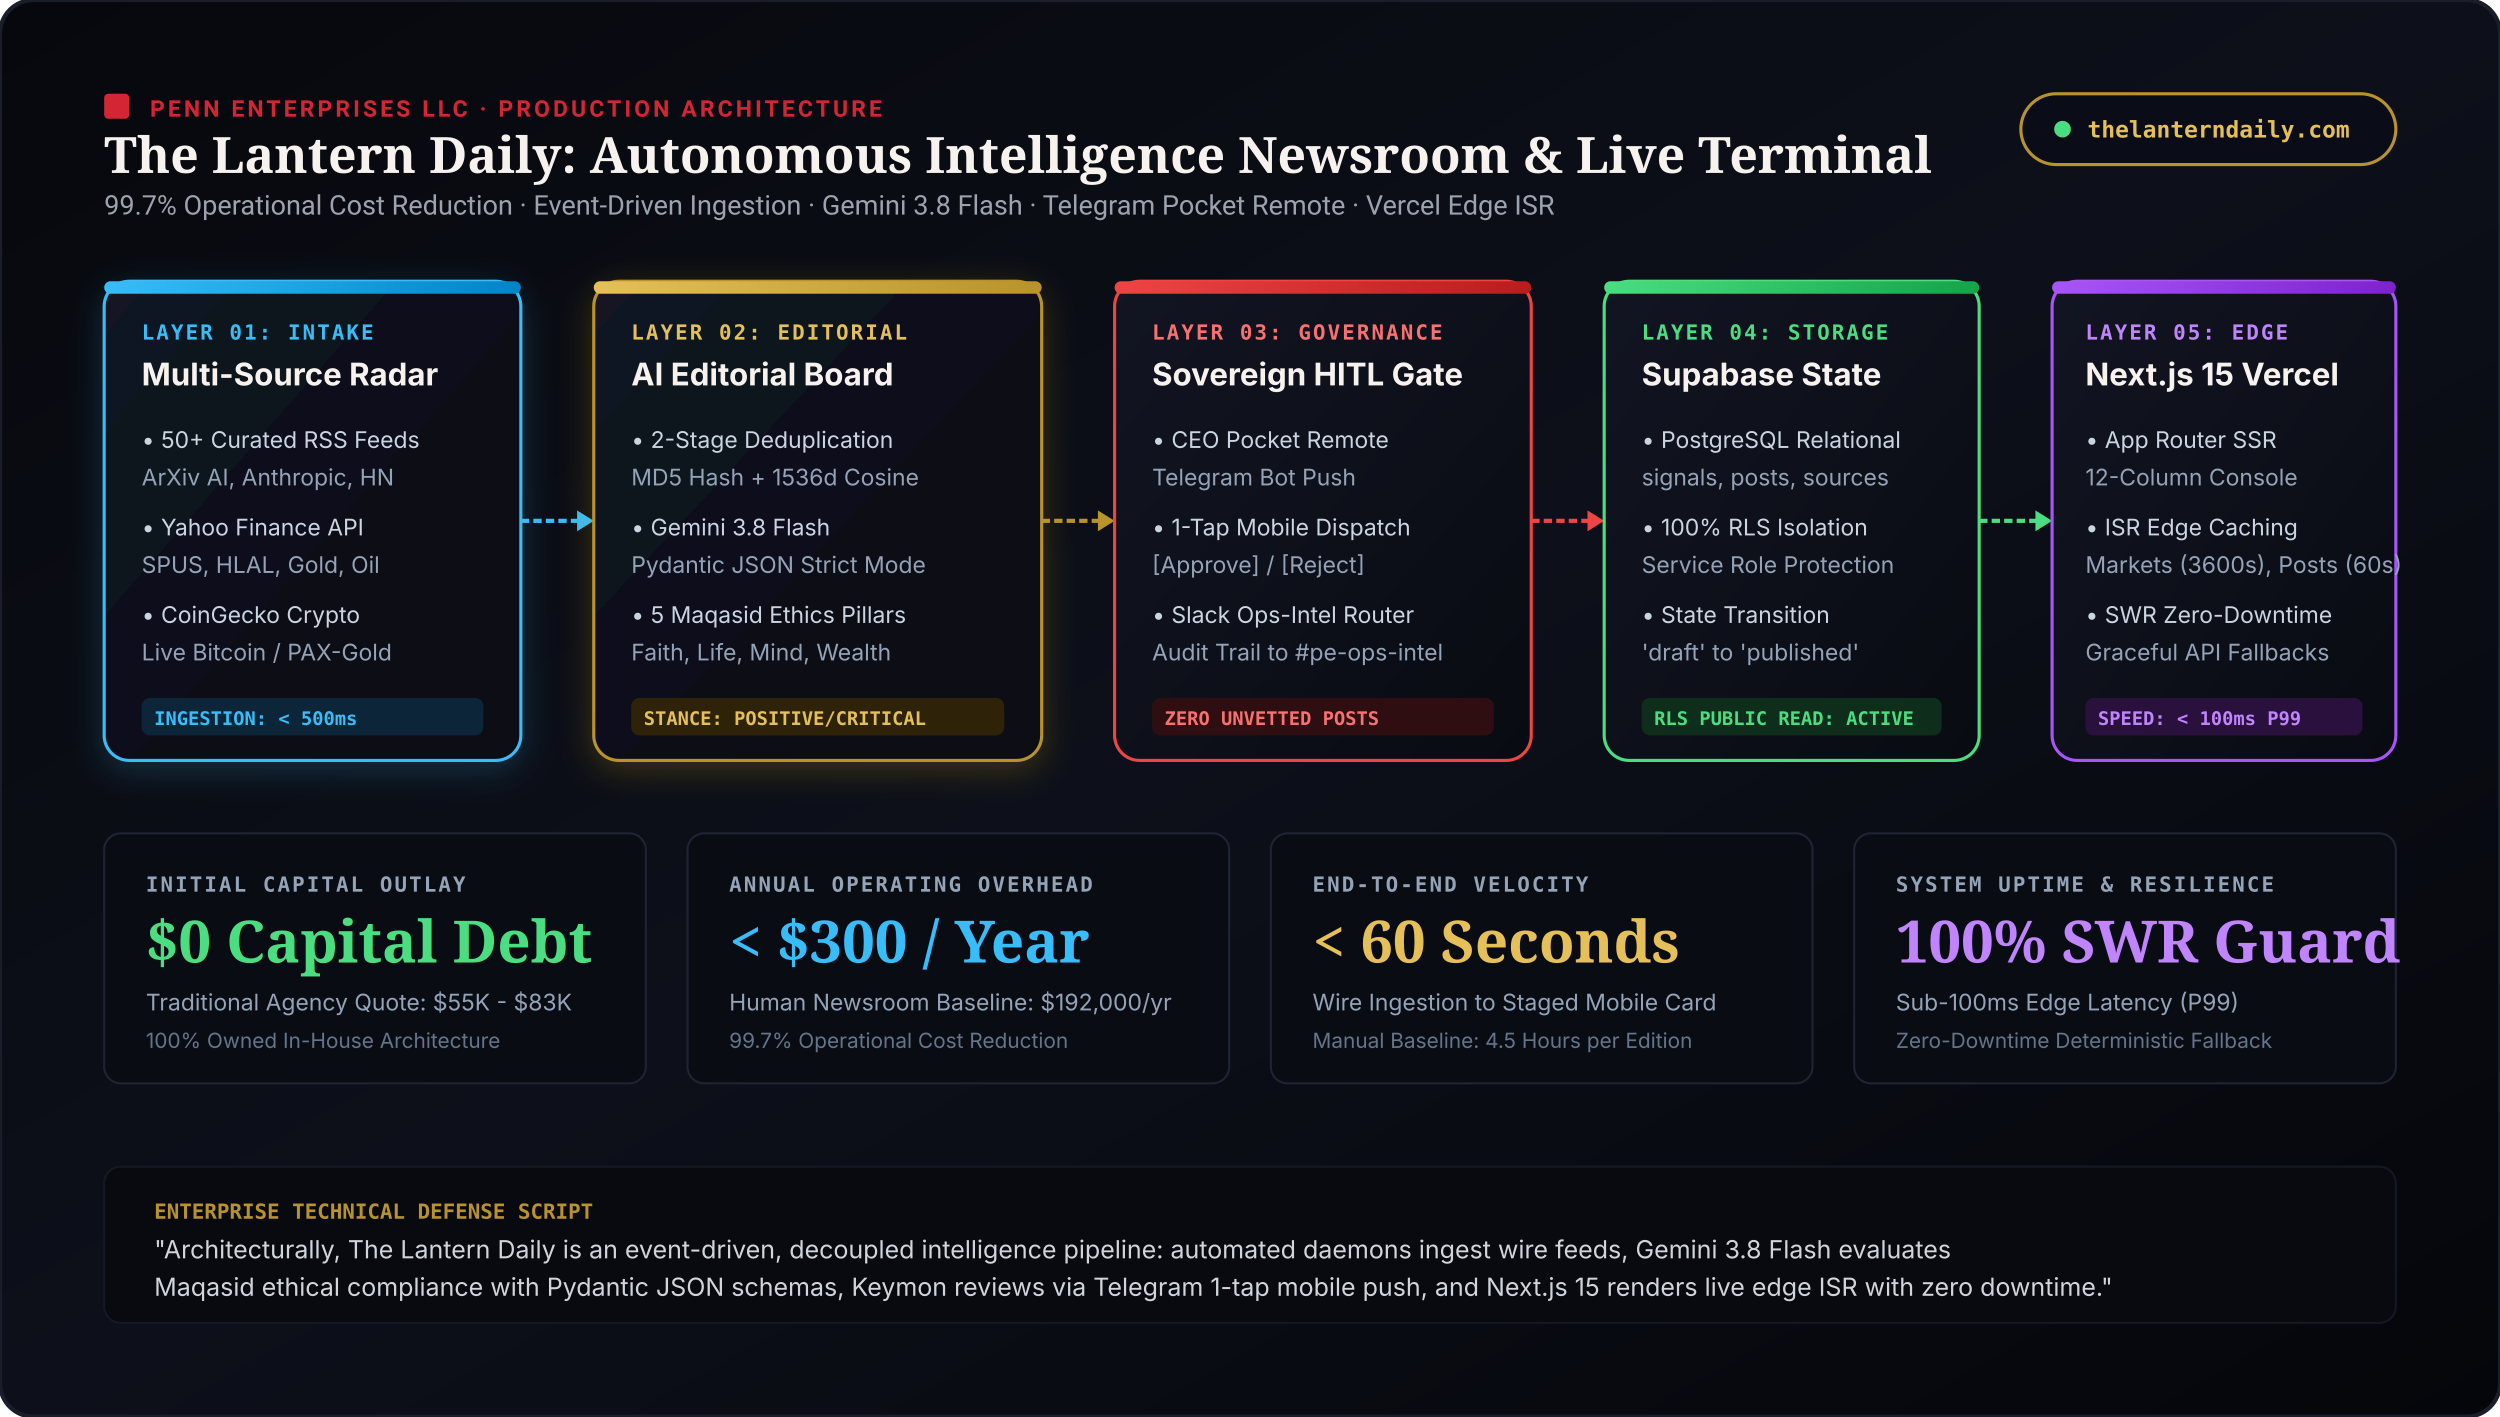
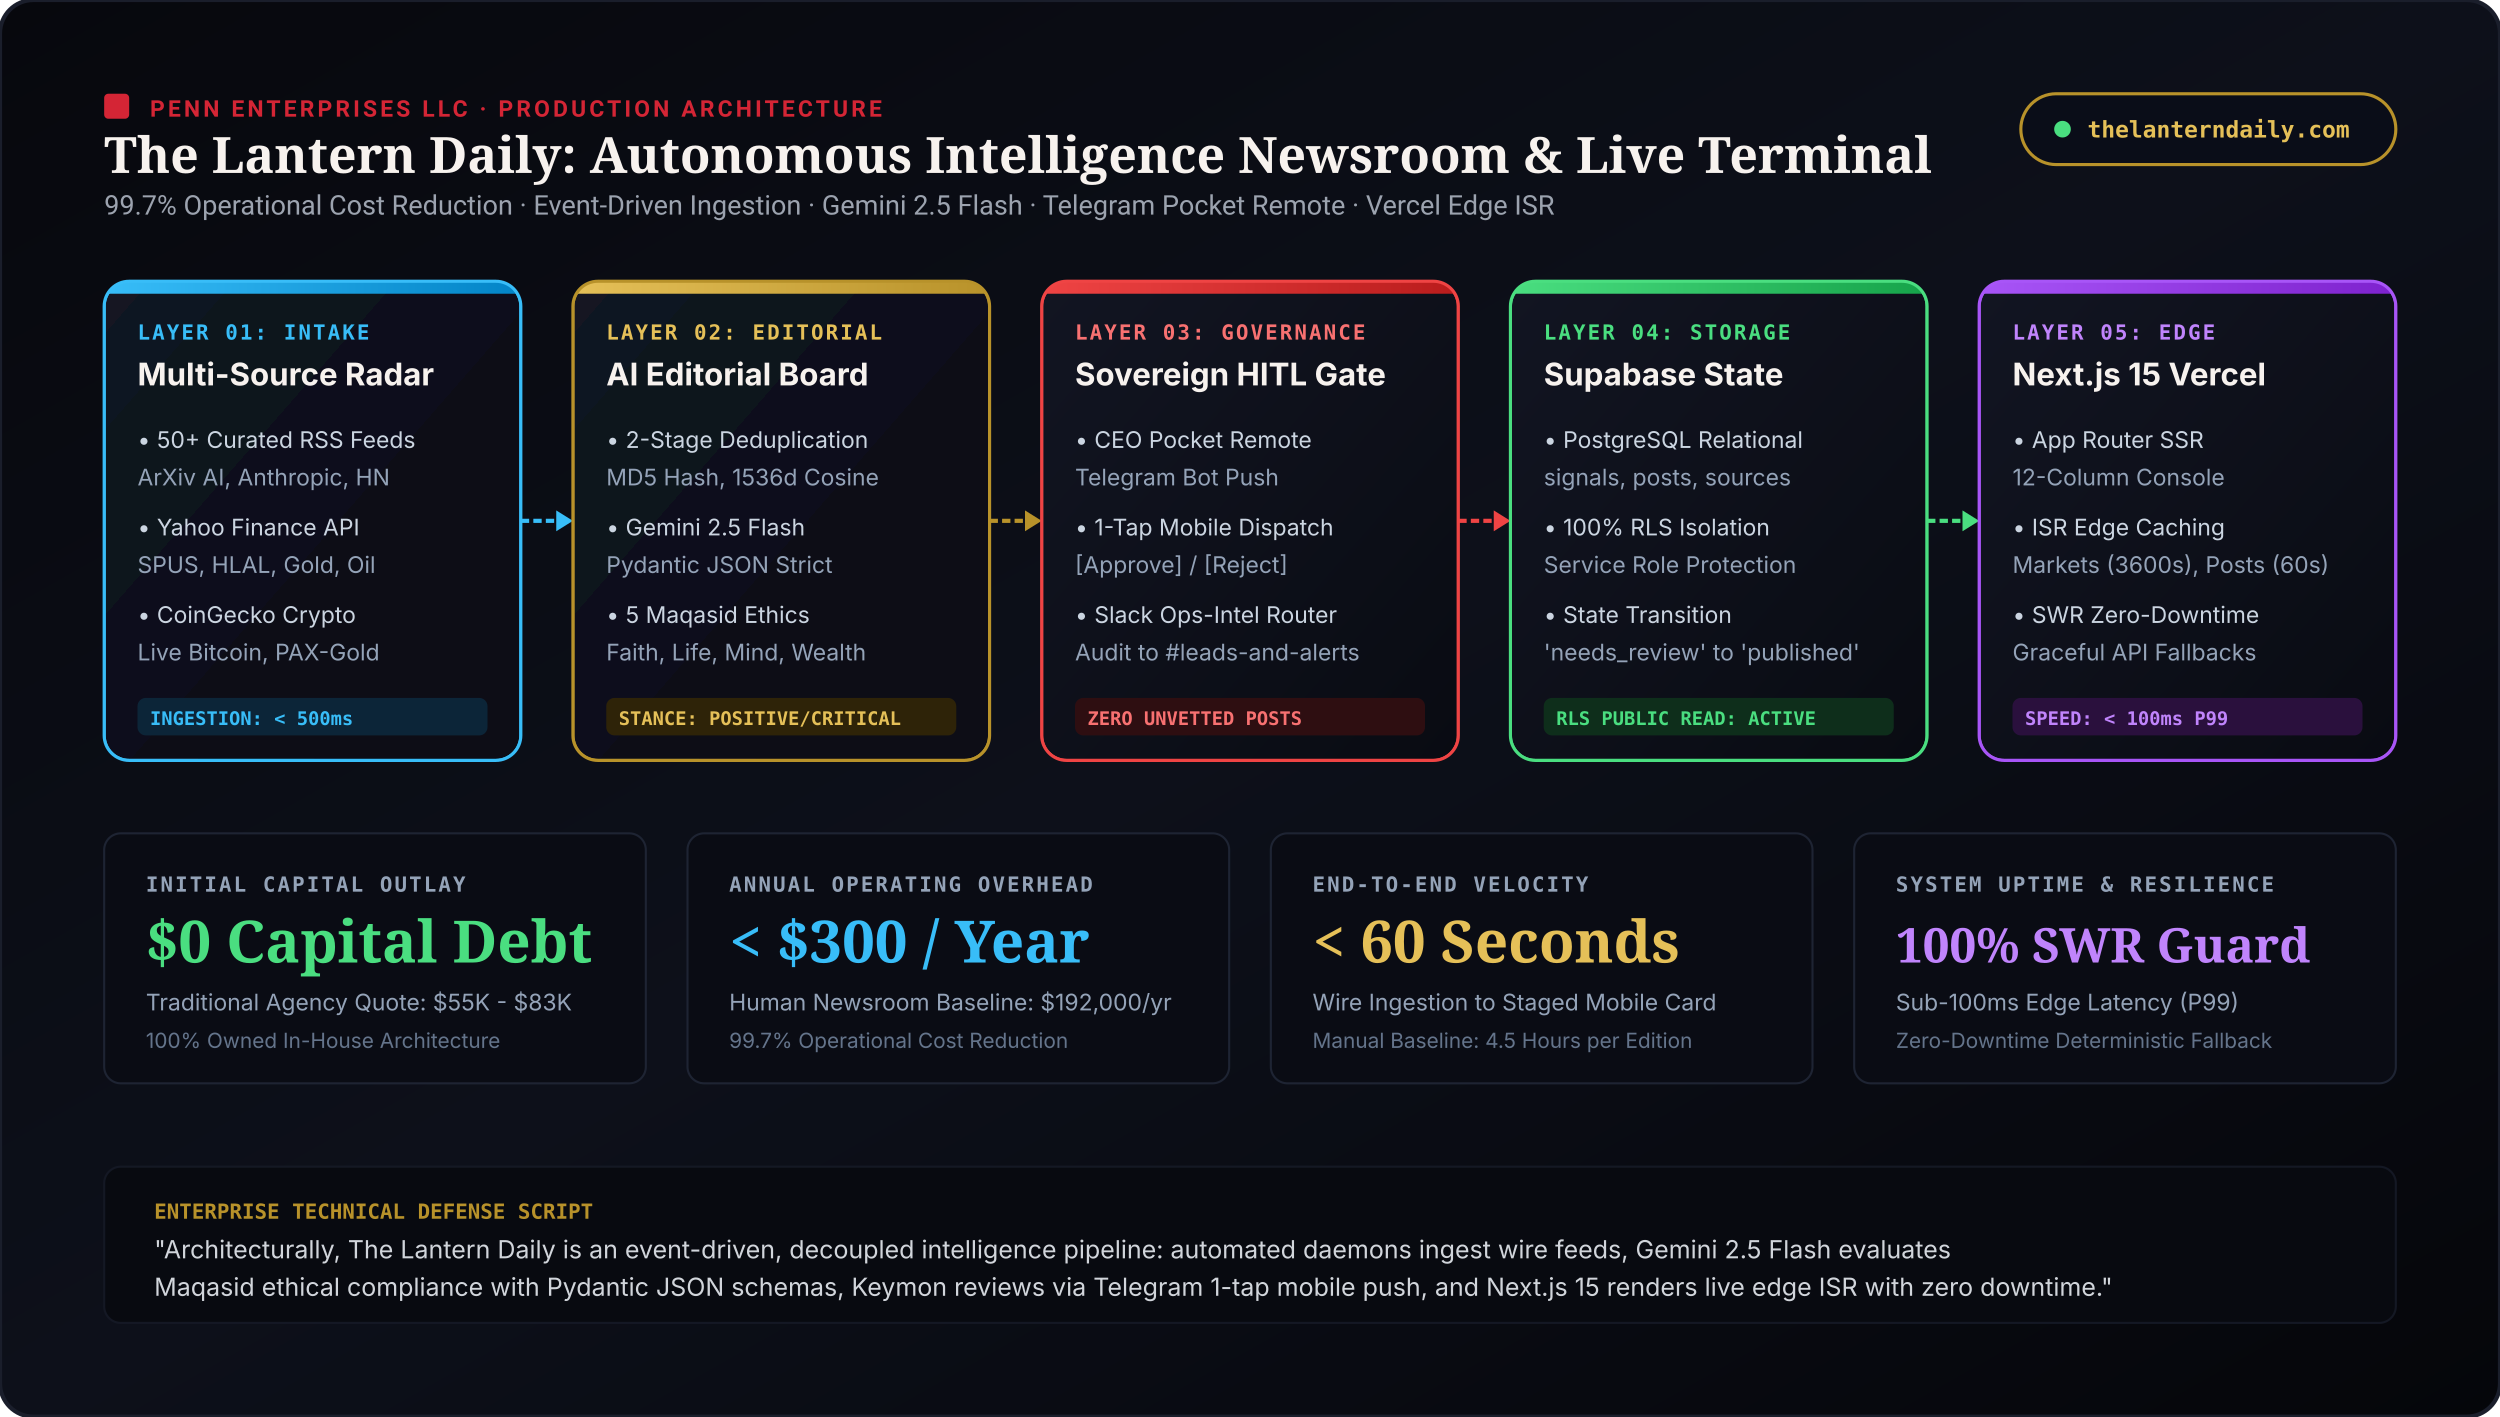
<svg xmlns="http://www.w3.org/2000/svg" viewBox="0 0 1200 680" width="100%" height="100%">
  <defs>
    <linearGradient id="bgGrad" x1="0%" y1="0%" x2="100%" y2="100%">
      <stop offset="0%" stop-color="#07080D" />
      <stop offset="50%" stop-color="#0D101A" />
      <stop offset="100%" stop-color="#05060A" />
    </linearGradient>
    <linearGradient id="cardGrad" x1="0%" y1="0%" x2="100%" y2="100%">
      <stop offset="0%" stop-color="#121522" />
      <stop offset="100%" stop-color="#090B12" />
    </linearGradient>
    <linearGradient id="goldGrad" x1="0%" y1="0%" x2="100%" y2="0%">
      <stop offset="0%" stop-color="#E5C058" />
      <stop offset="100%" stop-color="#B8922A" />
    </linearGradient>
    <linearGradient id="redGrad" x1="0%" y1="0%" x2="100%" y2="0%">
      <stop offset="0%" stop-color="#EF4444" />
      <stop offset="100%" stop-color="#B91C1C" />
    </linearGradient>
    <linearGradient id="cyanGrad" x1="0%" y1="0%" x2="100%" y2="0%">
      <stop offset="0%" stop-color="#38BDF8" />
      <stop offset="100%" stop-color="#0284C7" />
    </linearGradient>
    <linearGradient id="greenGrad" x1="0%" y1="0%" x2="100%" y2="0%">
      <stop offset="0%" stop-color="#4ADE80" />
      <stop offset="100%" stop-color="#16A34A" />
    </linearGradient>
    <linearGradient id="purpleGrad" x1="0%" y1="0%" x2="100%" y2="0%">
      <stop offset="0%" stop-color="#A855F7" />
      <stop offset="100%" stop-color="#7E22CE" />
    </linearGradient>
+     <clipPath id="cardClip">
+       <rect width="200" height="230" rx="12" />
+     </clipPath>
    <filter id="glowGold" x="-20%" y="-20%" width="140%" height="140%">
      <feDropShadow dx="0" dy="4" stdDeviation="8" flood-color="#C9A227" flood-opacity="0.25" />
    </filter>
    <filter id="glowCyan" x="-20%" y="-20%" width="140%" height="140%">
      <feDropShadow dx="0" dy="4" stdDeviation="8" flood-color="#38BDF8" flood-opacity="0.2" />
    </filter>
  </defs>
  <rect width="1200" height="680" rx="16" fill="url(#bgGrad)" stroke="#1A1E2B" stroke-width="2" />
  <g transform="translate(50, 45)">
    <rect x="0" y="0" width="12" height="12" rx="2" fill="#D42535" />
    <text x="22" y="11" font-family="-apple-system, BlinkMacSystemFont, 'Segoe UI', Roboto, sans-serif" font-size="11" font-weight="700" fill="#D42535" letter-spacing="1.5">PENN ENTERPRISES LLC · PRODUCTION ARCHITECTURE</text>
    <text x="0" y="38" font-family="Georgia, serif" font-size="24" font-weight="700" fill="#F7F2EE">The Lantern Daily: Autonomous Intelligence Newsroom &amp; Live Terminal</text>
    <text x="0" y="58" font-family="-apple-system, BlinkMacSystemFont, 'Segoe UI', Roboto, sans-serif" font-size="13" fill="#9CA3AF">
-       99.7% Operational Cost Reduction · Event-Driven Ingestion · Gemini 3.8 Flash · Telegram Pocket Remote · Vercel Edge ISR
+       99.7% Operational Cost Reduction · Event-Driven Ingestion · Gemini 2.5 Flash · Telegram Pocket Remote · Vercel Edge ISR
    </text>
  </g>
  <g transform="translate(970, 45)">
    <rect width="180" height="34" rx="17" fill="#0A0D18" stroke="#B8922A" stroke-width="1.5" />
    <circle cx="20" cy="17" r="4" fill="#4ADE80" />
    <text x="32" y="21" font-family="monospace" font-size="11" font-weight="700" fill="#E5C058">thelanterndaily.com</text>
  </g>
  <g transform="translate(50, 135)">
-     <rect width="200" height="230" rx="12" fill="url(#cardGrad)" stroke="#38BDF8" stroke-width="1.5" filter="url(#glowCyan)" />
-     <rect x="0" y="0" width="200" height="6" rx="3" fill="url(#cyanGrad)" />
-     <text x="18" y="28" font-family="monospace" font-size="10" font-weight="700" fill="#38BDF8" letter-spacing="1">LAYER 01: INTAKE</text>
-     <text x="18" y="50" font-family="-apple-system, BlinkMacSystemFont, sans-serif" font-size="15" font-weight="700" fill="#F7F2EE">Multi-Source Radar</text>
-     <text x="18" y="80" font-family="-apple-system, BlinkMacSystemFont, sans-serif" font-size="11" fill="#CBD5E1">• 50+ Curated RSS Feeds</text>
-     <text x="18" y="98" font-family="-apple-system, BlinkMacSystemFont, sans-serif" font-size="11" fill="#94A3B8">  ArXiv AI, Anthropic, HN</text>
-     <text x="18" y="122" font-family="-apple-system, BlinkMacSystemFont, sans-serif" font-size="11" fill="#CBD5E1">• Yahoo Finance API</text>
-     <text x="18" y="140" font-family="-apple-system, BlinkMacSystemFont, sans-serif" font-size="11" fill="#94A3B8">  SPUS, HLAL, Gold, Oil</text>
-     <text x="18" y="164" font-family="-apple-system, BlinkMacSystemFont, sans-serif" font-size="11" fill="#CBD5E1">• CoinGecko Crypto</text>
-     <text x="18" y="182" font-family="-apple-system, BlinkMacSystemFont, sans-serif" font-size="11" fill="#94A3B8">  Live Bitcoin / PAX-Gold</text>
-     <rect x="18" y="200" width="164" height="18" rx="4" fill="#0C2538" />
-     <text x="24" y="213" font-family="monospace" font-size="9" font-weight="700" fill="#38BDF8">INGESTION: &lt; 500ms</text>
+     <g clip-path="url(#cardClip)">
+       <rect width="200" height="230" rx="12" fill="url(#cardGrad)" stroke="#38BDF8" stroke-width="1.5" filter="url(#glowCyan)" />
+       <rect x="0" y="0" width="200" height="6" fill="url(#cyanGrad)" />
+     </g>
+     <rect width="200" height="230" rx="12" fill="none" stroke="#38BDF8" stroke-width="1.5" />
+     <text x="16" y="28" font-family="monospace" font-size="10" font-weight="700" fill="#38BDF8" letter-spacing="1">LAYER 01: INTAKE</text>
+     <text x="16" y="50" font-family="-apple-system, BlinkMacSystemFont, sans-serif" font-size="15" font-weight="700" fill="#F7F2EE">Multi-Source Radar</text>
+     <text x="16" y="80" font-family="-apple-system, BlinkMacSystemFont, sans-serif" font-size="11" fill="#CBD5E1">• 50+ Curated RSS Feeds</text>
+     <text x="16" y="98" font-family="-apple-system, BlinkMacSystemFont, sans-serif" font-size="11" fill="#94A3B8">  ArXiv AI, Anthropic, HN</text>
+     <text x="16" y="122" font-family="-apple-system, BlinkMacSystemFont, sans-serif" font-size="11" fill="#CBD5E1">• Yahoo Finance API</text>
+     <text x="16" y="140" font-family="-apple-system, BlinkMacSystemFont, sans-serif" font-size="11" fill="#94A3B8">  SPUS, HLAL, Gold, Oil</text>
+     <text x="16" y="164" font-family="-apple-system, BlinkMacSystemFont, sans-serif" font-size="11" fill="#CBD5E1">• CoinGecko Crypto</text>
+     <text x="16" y="182" font-family="-apple-system, BlinkMacSystemFont, sans-serif" font-size="11" fill="#94A3B8">  Live Bitcoin, PAX-Gold</text>
+     <rect x="16" y="200" width="168" height="18" rx="4" fill="#0C2538" />
+     <text x="22" y="213" font-family="monospace" font-size="9" font-weight="700" fill="#38BDF8">INGESTION: &lt; 500ms</text>
  </g>
-   <path d="M 250 250 L 280 250" stroke="#38BDF8" stroke-width="2" stroke-dasharray="4 2" />
-   <polygon points="285,250 277,245 277,255" fill="#38BDF8" />
-   <g transform="translate(285, 135)">
-     <rect width="215" height="230" rx="12" fill="url(#cardGrad)" stroke="#B8922A" stroke-width="1.5" filter="url(#glowGold)" />
-     <rect x="0" y="0" width="215" height="6" rx="3" fill="url(#goldGrad)" />
-     <text x="18" y="28" font-family="monospace" font-size="10" font-weight="700" fill="#E5C058" letter-spacing="1">LAYER 02: EDITORIAL</text>
-     <text x="18" y="50" font-family="-apple-system, BlinkMacSystemFont, sans-serif" font-size="15" font-weight="700" fill="#F7F2EE">AI Editorial Board</text>
-     <text x="18" y="80" font-family="-apple-system, BlinkMacSystemFont, sans-serif" font-size="11" fill="#CBD5E1">• 2-Stage Deduplication</text>
-     <text x="18" y="98" font-family="-apple-system, BlinkMacSystemFont, sans-serif" font-size="11" fill="#94A3B8">  MD5 Hash + 1536d Cosine</text>
-     <text x="18" y="122" font-family="-apple-system, BlinkMacSystemFont, sans-serif" font-size="11" fill="#CBD5E1">• Gemini 3.8 Flash</text>
-     <text x="18" y="140" font-family="-apple-system, BlinkMacSystemFont, sans-serif" font-size="11" fill="#94A3B8">  Pydantic JSON Strict Mode</text>
-     <text x="18" y="164" font-family="-apple-system, BlinkMacSystemFont, sans-serif" font-size="11" fill="#CBD5E1">• 5 Maqasid Ethics Pillars</text>
-     <text x="18" y="182" font-family="-apple-system, BlinkMacSystemFont, sans-serif" font-size="11" fill="#94A3B8">  Faith, Life, Mind, Wealth</text>
-     <rect x="18" y="200" width="179" height="18" rx="4" fill="#2E2308" />
-     <text x="24" y="213" font-family="monospace" font-size="9" font-weight="700" fill="#E5C058">STANCE: POSITIVE/CRITICAL</text>
+   <path d="M 250 250 L 270 250" stroke="#38BDF8" stroke-width="2" stroke-dasharray="4 2" />
+   <polygon points="275,250 267,245 267,255" fill="#38BDF8" />
+   <g transform="translate(275, 135)">
+     <g clip-path="url(#cardClip)">
+       <rect width="200" height="230" rx="12" fill="url(#cardGrad)" stroke="#B8922A" stroke-width="1.5" filter="url(#glowGold)" />
+       <rect x="0" y="0" width="200" height="6" fill="url(#goldGrad)" />
+     </g>
+     <rect width="200" height="230" rx="12" fill="none" stroke="#B8922A" stroke-width="1.5" />
+     <text x="16" y="28" font-family="monospace" font-size="10" font-weight="700" fill="#E5C058" letter-spacing="1">LAYER 02: EDITORIAL</text>
+     <text x="16" y="50" font-family="-apple-system, BlinkMacSystemFont, sans-serif" font-size="15" font-weight="700" fill="#F7F2EE">AI Editorial Board</text>
+     <text x="16" y="80" font-family="-apple-system, BlinkMacSystemFont, sans-serif" font-size="11" fill="#CBD5E1">• 2-Stage Deduplication</text>
+     <text x="16" y="98" font-family="-apple-system, BlinkMacSystemFont, sans-serif" font-size="11" fill="#94A3B8">  MD5 Hash, 1536d Cosine</text>
+     <text x="16" y="122" font-family="-apple-system, BlinkMacSystemFont, sans-serif" font-size="11" fill="#CBD5E1">• Gemini 2.5 Flash</text>
+     <text x="16" y="140" font-family="-apple-system, BlinkMacSystemFont, sans-serif" font-size="11" fill="#94A3B8">  Pydantic JSON Strict</text>
+     <text x="16" y="164" font-family="-apple-system, BlinkMacSystemFont, sans-serif" font-size="11" fill="#CBD5E1">• 5 Maqasid Ethics</text>
+     <text x="16" y="182" font-family="-apple-system, BlinkMacSystemFont, sans-serif" font-size="11" fill="#94A3B8">  Faith, Life, Mind, Wealth</text>
+     <rect x="16" y="200" width="168" height="18" rx="4" fill="#2E2308" />
+     <text x="22" y="213" font-family="monospace" font-size="9" font-weight="700" fill="#E5C058">STANCE: POSITIVE/CRITICAL</text>
  </g>
-   <path d="M 500 250 L 530 250" stroke="#B8922A" stroke-width="2" stroke-dasharray="4 2" />
-   <polygon points="535,250 527,245 527,255" fill="#B8922A" />
-   <g transform="translate(535, 135)">
-     <rect width="200" height="230" rx="12" fill="url(#cardGrad)" stroke="#EF4444" stroke-width="1.5" />
-     <rect x="0" y="0" width="200" height="6" rx="3" fill="url(#redGrad)" />
-     <text x="18" y="28" font-family="monospace" font-size="10" font-weight="700" fill="#F87171" letter-spacing="1">LAYER 03: GOVERNANCE</text>
-     <text x="18" y="50" font-family="-apple-system, BlinkMacSystemFont, sans-serif" font-size="15" font-weight="700" fill="#F7F2EE">Sovereign HITL Gate</text>
-     <text x="18" y="80" font-family="-apple-system, BlinkMacSystemFont, sans-serif" font-size="11" fill="#CBD5E1">• CEO Pocket Remote</text>
-     <text x="18" y="98" font-family="-apple-system, BlinkMacSystemFont, sans-serif" font-size="11" fill="#94A3B8">  Telegram Bot Push</text>
-     <text x="18" y="122" font-family="-apple-system, BlinkMacSystemFont, sans-serif" font-size="11" fill="#CBD5E1">• 1-Tap Mobile Dispatch</text>
-     <text x="18" y="140" font-family="-apple-system, BlinkMacSystemFont, sans-serif" font-size="11" fill="#94A3B8">  [Approve] / [Reject]</text>
-     <text x="18" y="164" font-family="-apple-system, BlinkMacSystemFont, sans-serif" font-size="11" fill="#CBD5E1">• Slack Ops-Intel Router</text>
-     <text x="18" y="182" font-family="-apple-system, BlinkMacSystemFont, sans-serif" font-size="11" fill="#94A3B8">  Audit Trail to #pe-ops-intel</text>
-     <rect x="18" y="200" width="164" height="18" rx="4" fill="#2E0E11" />
-     <text x="24" y="213" font-family="monospace" font-size="9" font-weight="700" fill="#F87171">ZERO UNVETTED POSTS</text>
+   <path d="M 475 250 L 495 250" stroke="#B8922A" stroke-width="2" stroke-dasharray="4 2" />
+   <polygon points="500,250 492,245 492,255" fill="#B8922A" />
+   <g transform="translate(500, 135)">
+     <g clip-path="url(#cardClip)">
+       <rect width="200" height="230" rx="12" fill="url(#cardGrad)" stroke="#EF4444" stroke-width="1.5" />
+       <rect x="0" y="0" width="200" height="6" fill="url(#redGrad)" />
+     </g>
+     <rect width="200" height="230" rx="12" fill="none" stroke="#EF4444" stroke-width="1.5" />
+     <text x="16" y="28" font-family="monospace" font-size="10" font-weight="700" fill="#F87171" letter-spacing="1">LAYER 03: GOVERNANCE</text>
+     <text x="16" y="50" font-family="-apple-system, BlinkMacSystemFont, sans-serif" font-size="15" font-weight="700" fill="#F7F2EE">Sovereign HITL Gate</text>
+     <text x="16" y="80" font-family="-apple-system, BlinkMacSystemFont, sans-serif" font-size="11" fill="#CBD5E1">• CEO Pocket Remote</text>
+     <text x="16" y="98" font-family="-apple-system, BlinkMacSystemFont, sans-serif" font-size="11" fill="#94A3B8">  Telegram Bot Push</text>
+     <text x="16" y="122" font-family="-apple-system, BlinkMacSystemFont, sans-serif" font-size="11" fill="#CBD5E1">• 1-Tap Mobile Dispatch</text>
+     <text x="16" y="140" font-family="-apple-system, BlinkMacSystemFont, sans-serif" font-size="11" fill="#94A3B8">  [Approve] / [Reject]</text>
+     <text x="16" y="164" font-family="-apple-system, BlinkMacSystemFont, sans-serif" font-size="11" fill="#CBD5E1">• Slack Ops-Intel Router</text>
+     <text x="16" y="182" font-family="-apple-system, BlinkMacSystemFont, sans-serif" font-size="11" fill="#94A3B8">  Audit to #leads-and-alerts</text>
+     <rect x="16" y="200" width="168" height="18" rx="4" fill="#2E0E11" />
+     <text x="22" y="213" font-family="monospace" font-size="9" font-weight="700" fill="#F87171">ZERO UNVETTED POSTS</text>
  </g>
-   <path d="M 735 250 L 765 250" stroke="#EF4444" stroke-width="2" stroke-dasharray="4 2" />
-   <polygon points="770,250 762,245 762,255" fill="#EF4444" />
-   <g transform="translate(770, 135)">
-     <rect width="180" height="230" rx="12" fill="url(#cardGrad)" stroke="#4ADE80" stroke-width="1.5" />
-     <rect x="0" y="0" width="180" height="6" rx="3" fill="url(#greenGrad)" />
-     <text x="18" y="28" font-family="monospace" font-size="10" font-weight="700" fill="#4ADE80" letter-spacing="1">LAYER 04: STORAGE</text>
-     <text x="18" y="50" font-family="-apple-system, BlinkMacSystemFont, sans-serif" font-size="15" font-weight="700" fill="#F7F2EE">Supabase State</text>
-     <text x="18" y="80" font-family="-apple-system, BlinkMacSystemFont, sans-serif" font-size="11" fill="#CBD5E1">• PostgreSQL Relational</text>
-     <text x="18" y="98" font-family="-apple-system, BlinkMacSystemFont, sans-serif" font-size="11" fill="#94A3B8">  signals, posts, sources</text>
-     <text x="18" y="122" font-family="-apple-system, BlinkMacSystemFont, sans-serif" font-size="11" fill="#CBD5E1">• 100% RLS Isolation</text>
-     <text x="18" y="140" font-family="-apple-system, BlinkMacSystemFont, sans-serif" font-size="11" fill="#94A3B8">  Service Role Protection</text>
-     <text x="18" y="164" font-family="-apple-system, BlinkMacSystemFont, sans-serif" font-size="11" fill="#CBD5E1">• State Transition</text>
-     <text x="18" y="182" font-family="-apple-system, BlinkMacSystemFont, sans-serif" font-size="11" fill="#94A3B8">  'draft' to 'published'</text>
-     <rect x="18" y="200" width="144" height="18" rx="4" fill="#0E2E1B" />
-     <text x="24" y="213" font-family="monospace" font-size="9" font-weight="700" fill="#4ADE80">RLS PUBLIC READ: ACTIVE</text>
+   <path d="M 700 250 L 720 250" stroke="#EF4444" stroke-width="2" stroke-dasharray="4 2" />
+   <polygon points="725,250 717,245 717,255" fill="#EF4444" />
+   <g transform="translate(725, 135)">
+     <g clip-path="url(#cardClip)">
+       <rect width="200" height="230" rx="12" fill="url(#cardGrad)" stroke="#4ADE80" stroke-width="1.5" />
+       <rect x="0" y="0" width="200" height="6" fill="url(#greenGrad)" />
+     </g>
+     <rect width="200" height="230" rx="12" fill="none" stroke="#4ADE80" stroke-width="1.5" />
+     <text x="16" y="28" font-family="monospace" font-size="10" font-weight="700" fill="#4ADE80" letter-spacing="1">LAYER 04: STORAGE</text>
+     <text x="16" y="50" font-family="-apple-system, BlinkMacSystemFont, sans-serif" font-size="15" font-weight="700" fill="#F7F2EE">Supabase State</text>
+     <text x="16" y="80" font-family="-apple-system, BlinkMacSystemFont, sans-serif" font-size="11" fill="#CBD5E1">• PostgreSQL Relational</text>
+     <text x="16" y="98" font-family="-apple-system, BlinkMacSystemFont, sans-serif" font-size="11" fill="#94A3B8">  signals, posts, sources</text>
+     <text x="16" y="122" font-family="-apple-system, BlinkMacSystemFont, sans-serif" font-size="11" fill="#CBD5E1">• 100% RLS Isolation</text>
+     <text x="16" y="140" font-family="-apple-system, BlinkMacSystemFont, sans-serif" font-size="11" fill="#94A3B8">  Service Role Protection</text>
+     <text x="16" y="164" font-family="-apple-system, BlinkMacSystemFont, sans-serif" font-size="11" fill="#CBD5E1">• State Transition</text>
+     <text x="16" y="182" font-family="-apple-system, BlinkMacSystemFont, sans-serif" font-size="11" fill="#94A3B8">  'needs_review' to 'published'</text>
+     <rect x="16" y="200" width="168" height="18" rx="4" fill="#0E2E1B" />
+     <text x="22" y="213" font-family="monospace" font-size="9" font-weight="700" fill="#4ADE80">RLS PUBLIC READ: ACTIVE</text>
  </g>
-   <path d="M 950 250 L 980 250" stroke="#4ADE80" stroke-width="2" stroke-dasharray="4 2" />
-   <polygon points="985,250 977,245 977,255" fill="#4ADE80" />
-   <g transform="translate(985, 135)">
-     <rect width="165" height="230" rx="12" fill="url(#cardGrad)" stroke="#A855F7" stroke-width="1.5" />
-     <rect x="0" y="0" width="165" height="6" rx="3" fill="url(#purpleGrad)" />
+   <path d="M 925 250 L 945 250" stroke="#4ADE80" stroke-width="2" stroke-dasharray="4 2" />
+   <polygon points="950,250 942,245 942,255" fill="#4ADE80" />
+   <g transform="translate(950, 135)">
+     <g clip-path="url(#cardClip)">
+       <rect width="200" height="230" rx="12" fill="url(#cardGrad)" stroke="#A855F7" stroke-width="1.5" />
+       <rect x="0" y="0" width="200" height="6" fill="url(#purpleGrad)" />
+     </g>
+     <rect width="200" height="230" rx="12" fill="none" stroke="#A855F7" stroke-width="1.5" />
    <text x="16" y="28" font-family="monospace" font-size="10" font-weight="700" fill="#C084FC" letter-spacing="1">LAYER 05: EDGE</text>
    <text x="16" y="50" font-family="-apple-system, BlinkMacSystemFont, sans-serif" font-size="15" font-weight="700" fill="#F7F2EE">Next.js 15 Vercel</text>
    <text x="16" y="80" font-family="-apple-system, BlinkMacSystemFont, sans-serif" font-size="11" fill="#CBD5E1">• App Router SSR</text>
    <text x="16" y="98" font-family="-apple-system, BlinkMacSystemFont, sans-serif" font-size="11" fill="#94A3B8">  12-Column Console</text>
    <text x="16" y="122" font-family="-apple-system, BlinkMacSystemFont, sans-serif" font-size="11" fill="#CBD5E1">• ISR Edge Caching</text>
    <text x="16" y="140" font-family="-apple-system, BlinkMacSystemFont, sans-serif" font-size="11" fill="#94A3B8">  Markets (3600s), Posts (60s)</text>
    <text x="16" y="164" font-family="-apple-system, BlinkMacSystemFont, sans-serif" font-size="11" fill="#CBD5E1">• SWR Zero-Downtime</text>
    <text x="16" y="182" font-family="-apple-system, BlinkMacSystemFont, sans-serif" font-size="11" fill="#94A3B8">  Graceful API Fallbacks</text>
-     <rect x="16" y="200" width="133" height="18" rx="4" fill="#2A103D" />
+     <rect x="16" y="200" width="168" height="18" rx="4" fill="#2A103D" />
    <text x="22" y="213" font-family="monospace" font-size="9" font-weight="700" fill="#C084FC">SPEED: &lt; 100ms P99</text>
  </g>
  <g transform="translate(50, 400)">
    <rect width="260" height="120" rx="8" fill="#0A0C14" stroke="#1E2433" />
    <text x="20" y="28" font-family="monospace" font-size="10" font-weight="700" fill="#94A3B8" letter-spacing="1">INITIAL CAPITAL OUTLAY</text>
    <text x="20" y="62" font-family="Georgia, serif" font-size="28" font-weight="700" fill="#4ADE80">$0 Capital Debt</text>
    <text x="20" y="85" font-family="-apple-system, BlinkMacSystemFont, sans-serif" font-size="11" fill="#94A3B8">Traditional Agency Quote: $55K - $83K</text>
    <text x="20" y="103" font-family="-apple-system, BlinkMacSystemFont, sans-serif" font-size="10" fill="#64748B">100% Owned In-House Architecture</text>
  </g>
  <g transform="translate(330, 400)">
    <rect width="260" height="120" rx="8" fill="#0A0C14" stroke="#1E2433" />
    <text x="20" y="28" font-family="monospace" font-size="10" font-weight="700" fill="#94A3B8" letter-spacing="1">ANNUAL OPERATING OVERHEAD</text>
    <text x="20" y="62" font-family="Georgia, serif" font-size="28" font-weight="700" fill="#38BDF8">&lt; $300 / Year</text>
    <text x="20" y="85" font-family="-apple-system, BlinkMacSystemFont, sans-serif" font-size="11" fill="#94A3B8">Human Newsroom Baseline: $192,000/yr</text>
    <text x="20" y="103" font-family="-apple-system, BlinkMacSystemFont, sans-serif" font-size="10" fill="#64748B">99.7% Operational Cost Reduction</text>
  </g>
  <g transform="translate(610, 400)">
    <rect width="260" height="120" rx="8" fill="#0A0C14" stroke="#1E2433" />
    <text x="20" y="28" font-family="monospace" font-size="10" font-weight="700" fill="#94A3B8" letter-spacing="1">END-TO-END VELOCITY</text>
    <text x="20" y="62" font-family="Georgia, serif" font-size="28" font-weight="700" fill="#E5C058">&lt; 60 Seconds</text>
    <text x="20" y="85" font-family="-apple-system, BlinkMacSystemFont, sans-serif" font-size="11" fill="#94A3B8">Wire Ingestion to Staged Mobile Card</text>
    <text x="20" y="103" font-family="-apple-system, BlinkMacSystemFont, sans-serif" font-size="10" fill="#64748B">Manual Baseline: 4.5 Hours per Edition</text>
  </g>
  <g transform="translate(890, 400)">
    <rect width="260" height="120" rx="8" fill="#0A0C14" stroke="#1E2433" />
    <text x="20" y="28" font-family="monospace" font-size="10" font-weight="700" fill="#94A3B8" letter-spacing="1">SYSTEM UPTIME &amp; RESILIENCE</text>
-     <text x="20" y="62" font-family="Georgia, serif" font-size="28" font-weight="700" fill="#C084FC">100% SWR Guard</text>
+     <text x="20" y="62" font-family="Georgia, serif" font-size="23" font-weight="700" fill="#C084FC">100% SWR Guard</text>
    <text x="20" y="85" font-family="-apple-system, BlinkMacSystemFont, sans-serif" font-size="11" fill="#94A3B8">Sub-100ms Edge Latency (P99)</text>
    <text x="20" y="103" font-family="-apple-system, BlinkMacSystemFont, sans-serif" font-size="10" fill="#64748B">Zero-Downtime Deterministic Fallback</text>
  </g>
  <g transform="translate(50, 560)">
    <rect width="1100" height="75" rx="8" fill="#080A10" stroke="#141824" />
    <text x="24" y="25" font-family="monospace" font-size="10" font-weight="700" fill="#B8922A">ENTERPRISE TECHNICAL DEFENSE SCRIPT</text>
    <text x="24" y="44" font-family="-apple-system, BlinkMacSystemFont, sans-serif" font-size="12" fill="#D1D5DB">
-       "Architecturally, The Lantern Daily is an event-driven, decoupled intelligence pipeline: automated daemons ingest wire feeds, Gemini 3.8 Flash evaluates
+       "Architecturally, The Lantern Daily is an event-driven, decoupled intelligence pipeline: automated daemons ingest wire feeds, Gemini 2.5 Flash evaluates
    </text>
    <text x="24" y="62" font-family="-apple-system, BlinkMacSystemFont, sans-serif" font-size="12" fill="#D1D5DB">
      Maqasid ethical compliance with Pydantic JSON schemas, Keymon reviews via Telegram 1-tap mobile push, and Next.js 15 renders live edge ISR with zero downtime."
    </text>
  </g>
</svg>
